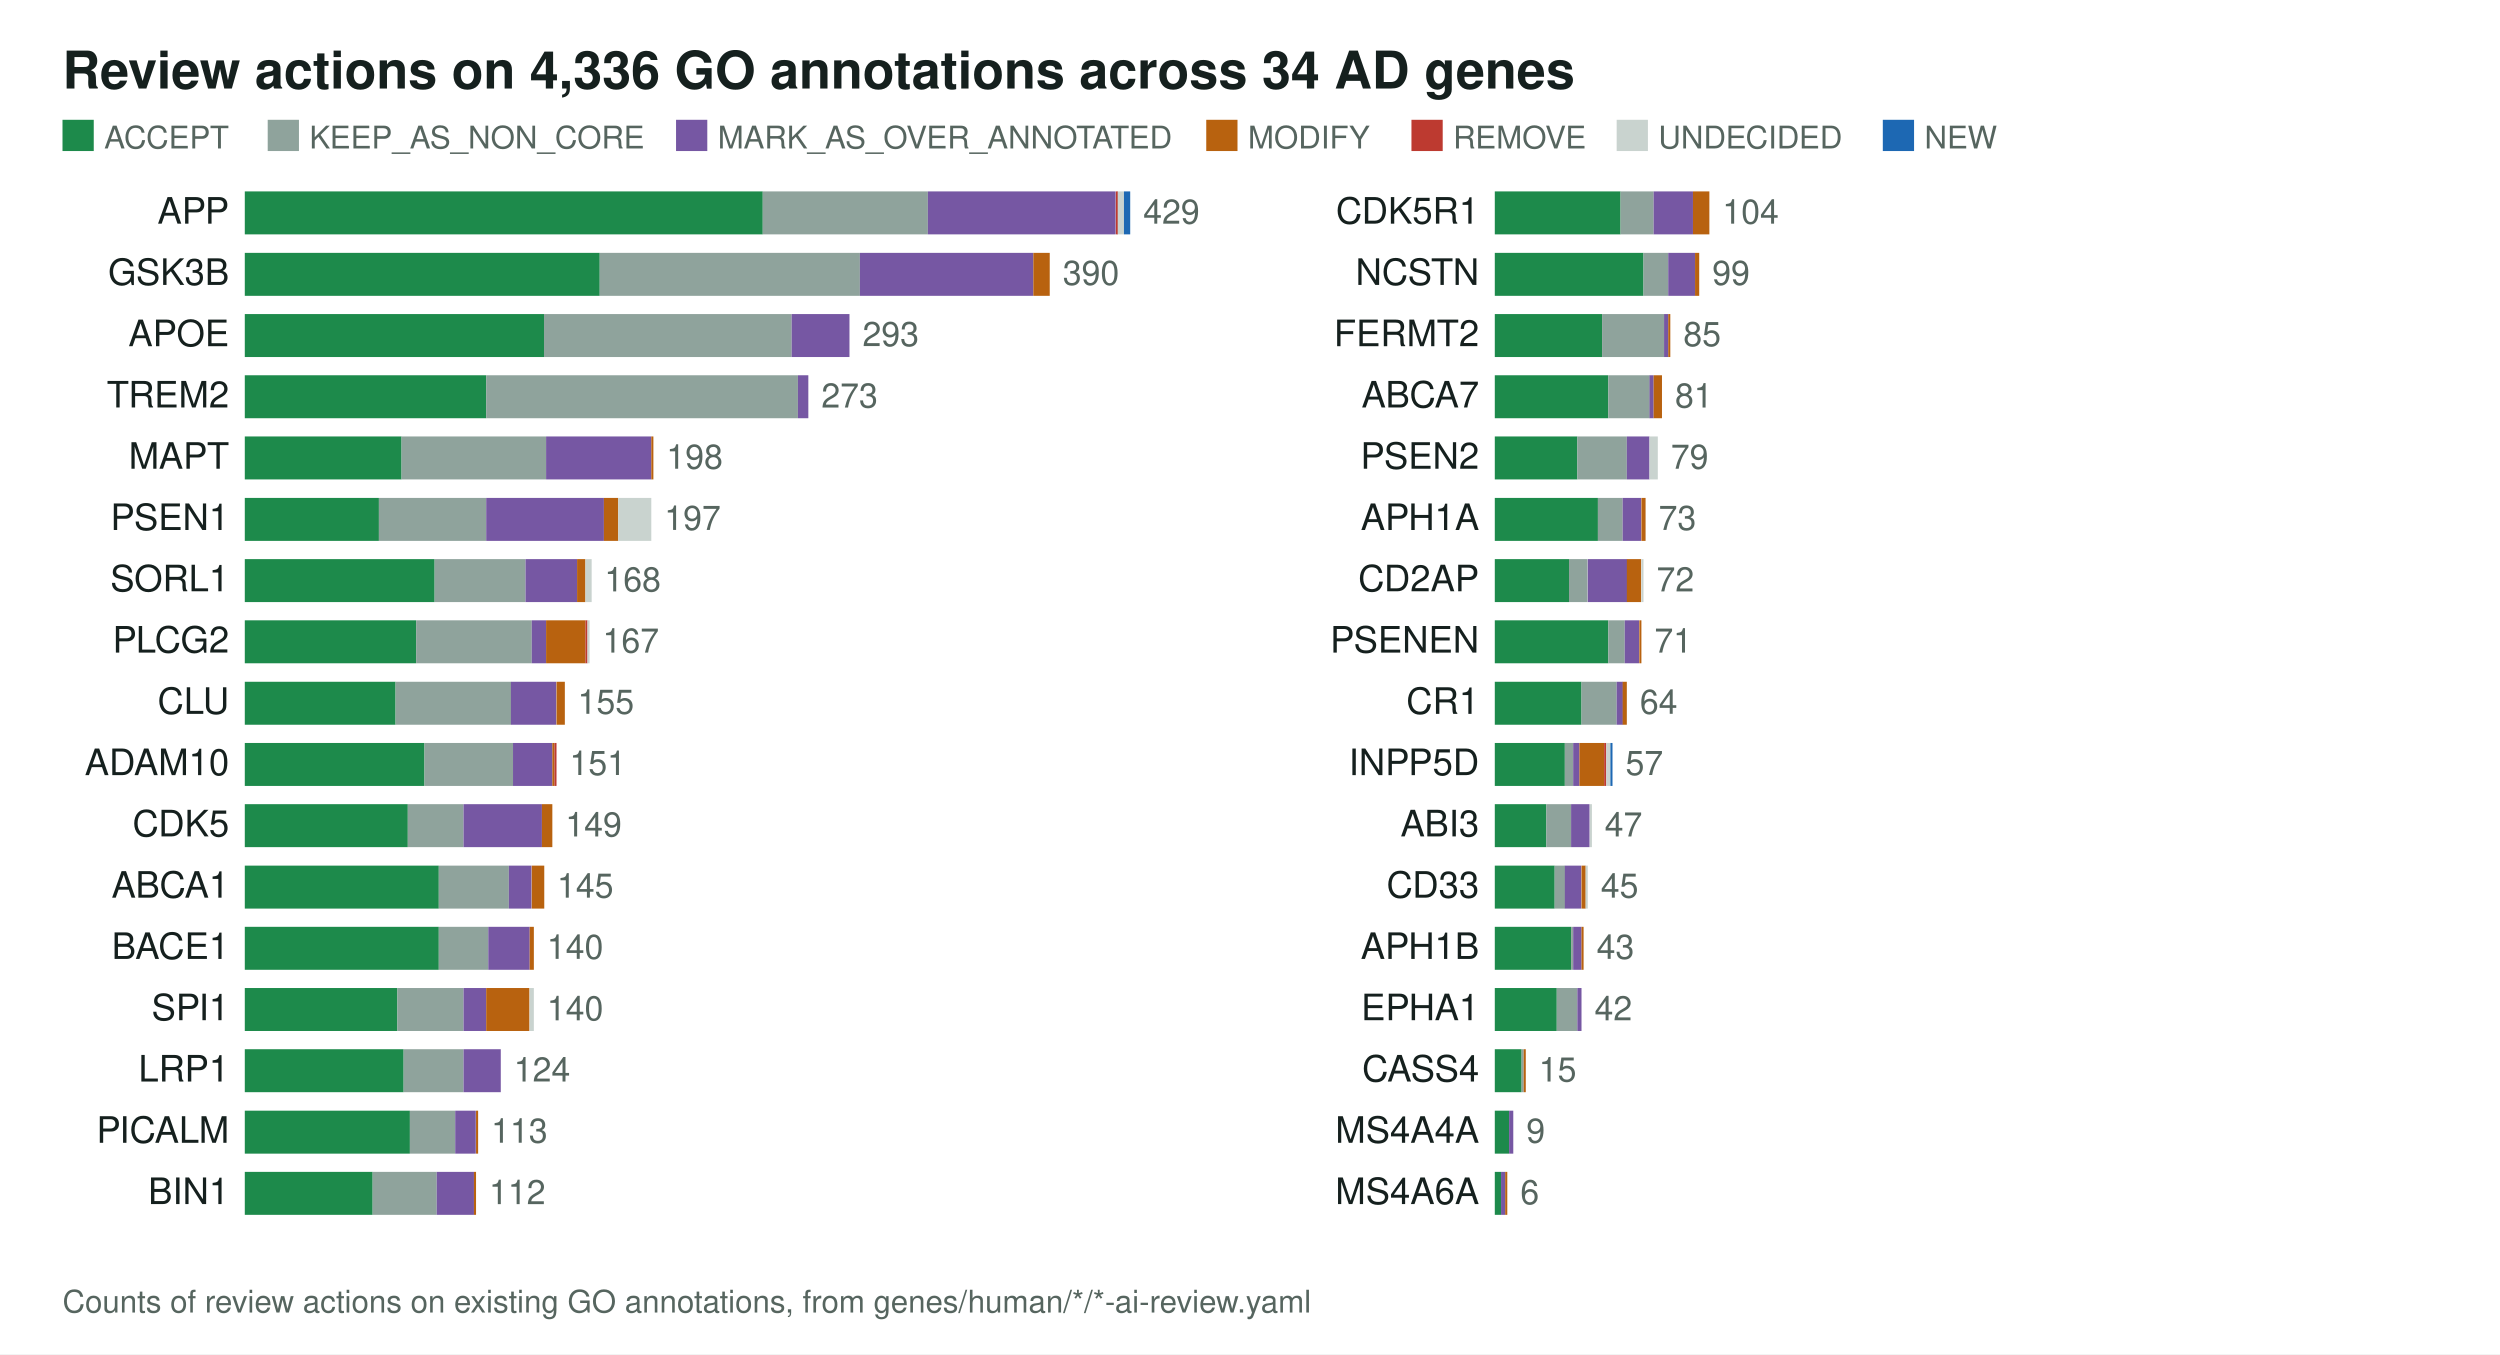
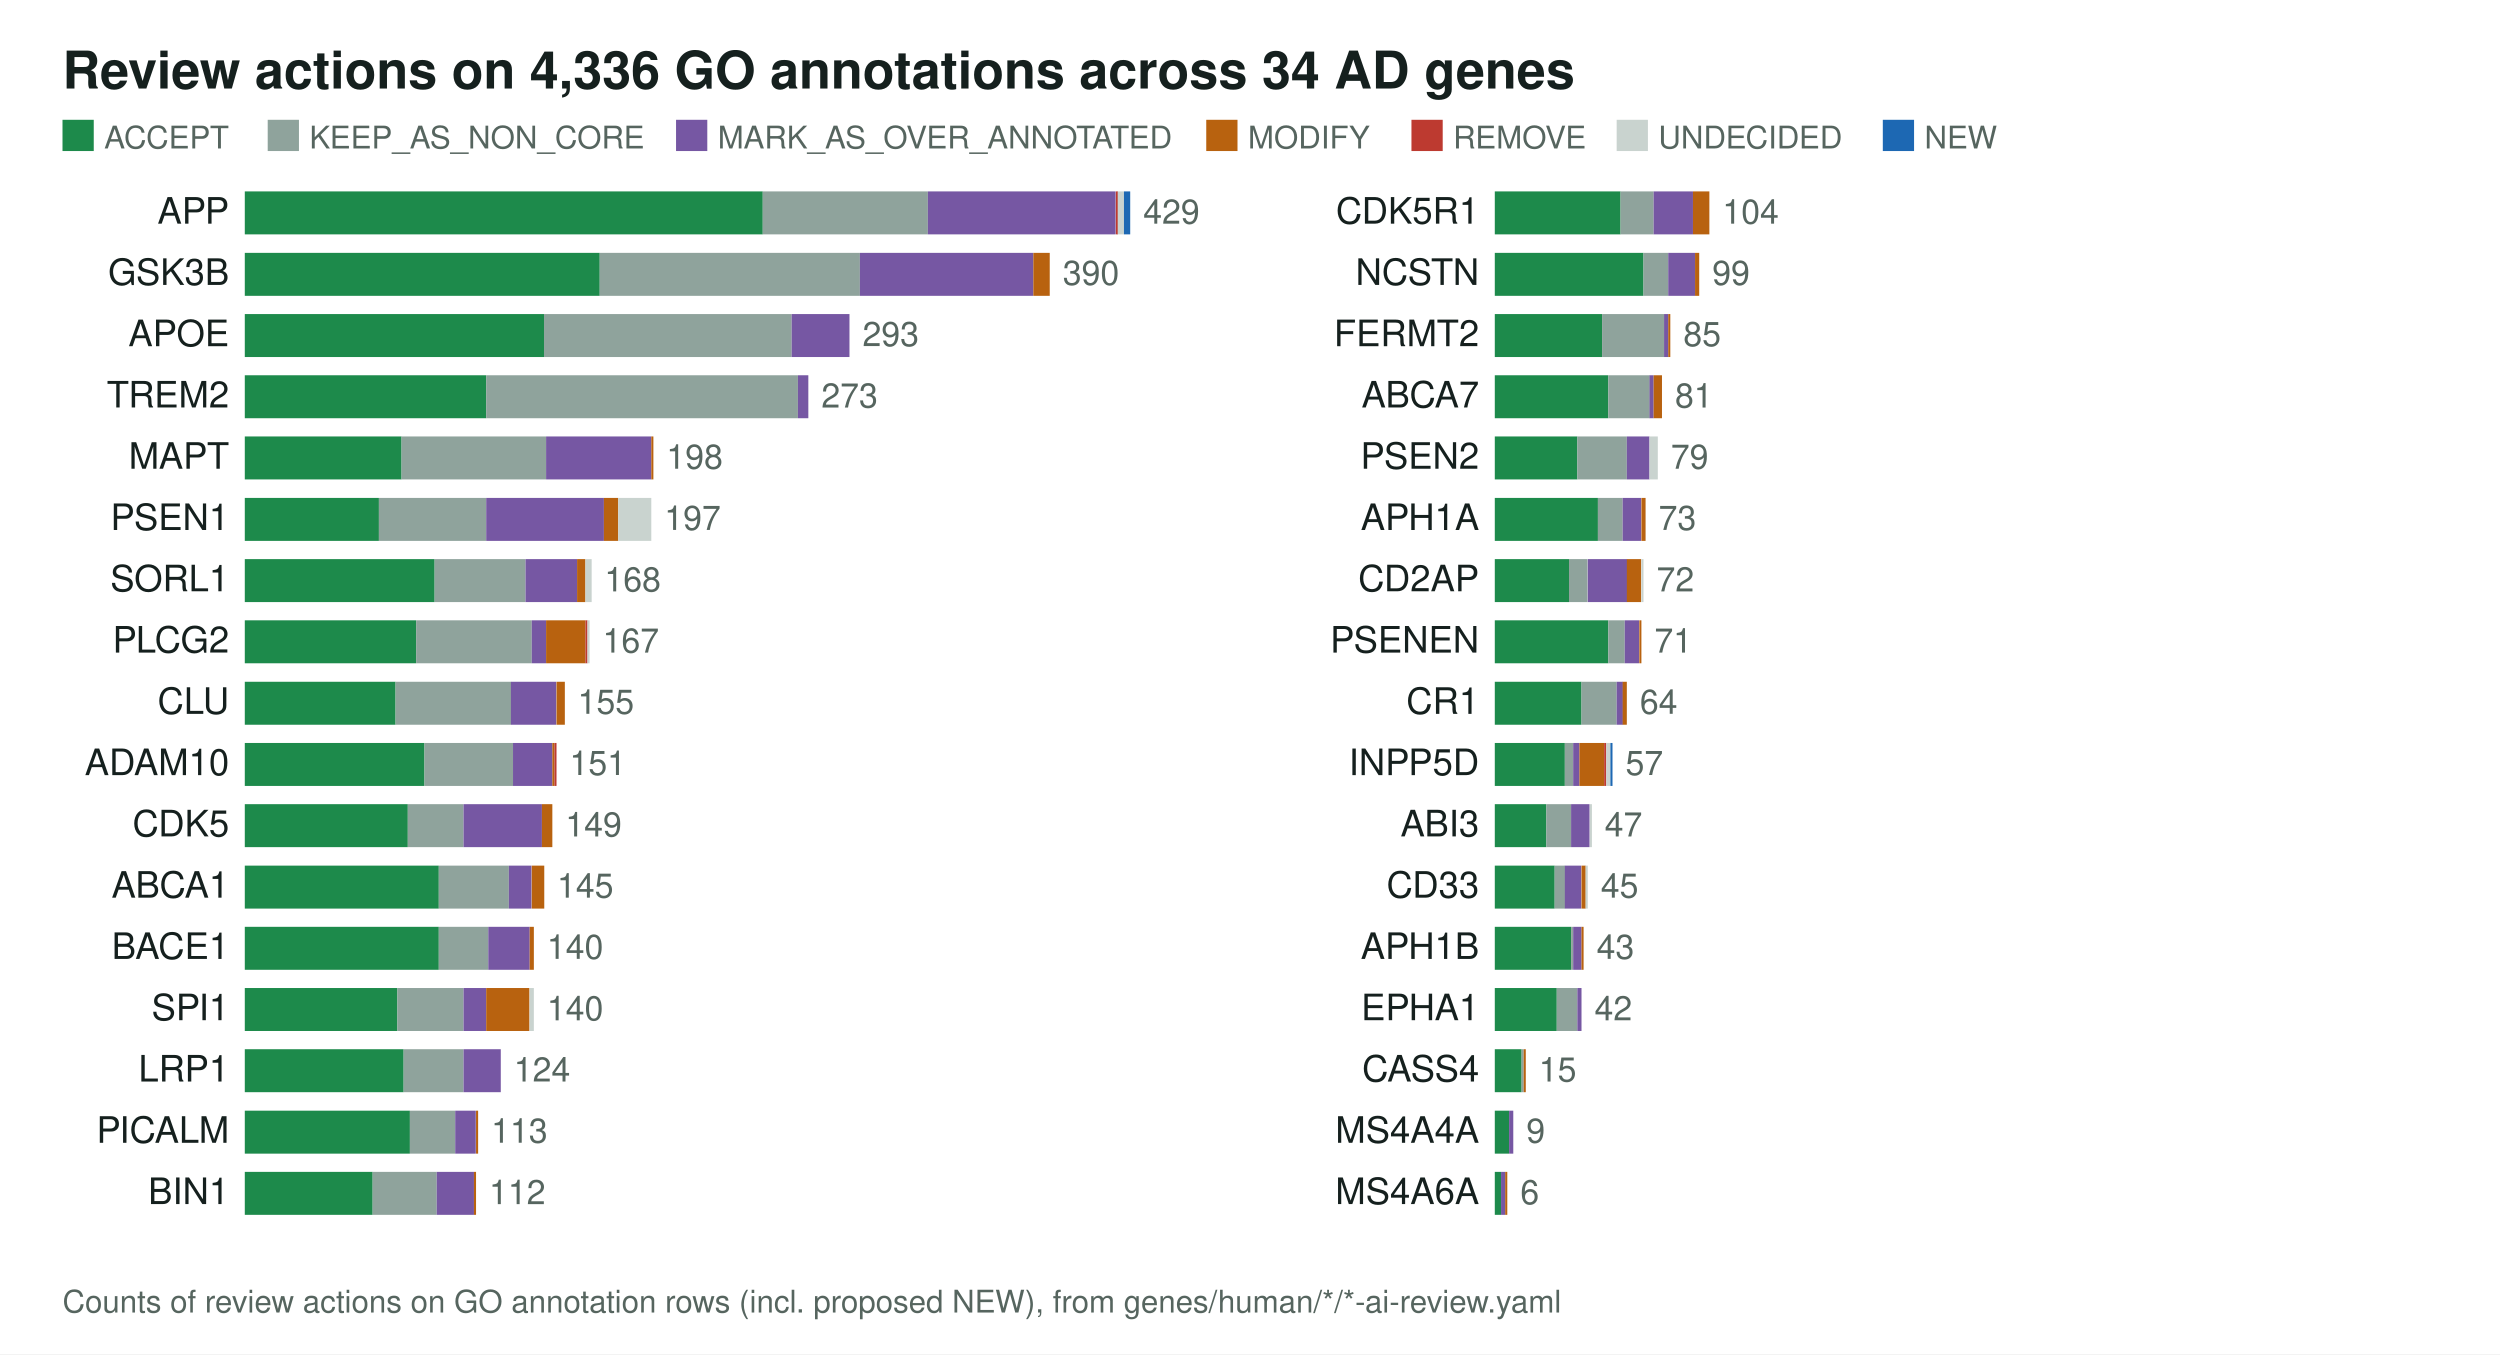
<svg xmlns="http://www.w3.org/2000/svg" viewBox="0 0 960 520" width="960" height="520" font-family="Helvetica, Arial, sans-serif">
  <rect width="960" height="520" fill="#ffffff" />
  <text x="24" y="34" font-size="20" font-weight="bold" fill="#15201e">Review actions on 4,336 GO annotations across 34 AD genes</text>
  <rect x="24" y="46" width="12" height="12" fill="#1d8a4b" />
  <text x="40" y="57" font-size="12" fill="#56655f">ACCEPT</text>
  <rect x="102.8" y="46" width="12" height="12" fill="#8fa39c" />
  <text x="118.8" y="57" font-size="12" fill="#56655f">KEEP_AS_NON_CORE</text>
  <rect x="259.6" y="46" width="12" height="12" fill="#7657a3" />
  <text x="275.6" y="57" font-size="12" fill="#56655f">MARK_AS_OVER_ANNOTATED</text>
  <rect x="463.2" y="46" width="12" height="12" fill="#b8620f" />
  <text x="479.2" y="57" font-size="12" fill="#56655f">MODIFY</text>
  <rect x="542.0" y="46" width="12" height="12" fill="#bd3a30" />
  <text x="558.0" y="57" font-size="12" fill="#56655f">REMOVE</text>
  <rect x="620.8" y="46" width="12" height="12" fill="#c9d3cf" />
  <text x="636.8" y="57" font-size="12" fill="#56655f">UNDECIDED</text>
  <rect x="723.0" y="46" width="12" height="12" fill="#1d68b3" />
  <text x="739.0" y="57" font-size="12" fill="#56655f">NEW</text>
  <text x="88.0" y="85.882" font-size="14" text-anchor="end" fill="#15201e">APP</text>
  <rect x="94.0" y="73.5" width="198.9" height="16.5" fill="#1d8a4b" />
  <rect x="292.9" y="73.5" width="63.4" height="16.5" fill="#8fa39c" />
  <rect x="356.3" y="73.5" width="72.1" height="16.5" fill="#7657a3" />
  <rect x="428.5" y="73.5" width="0.8" height="16.5" fill="#bd3a30" />
  <rect x="429.2" y="73.5" width="2.4" height="16.5" fill="#c9d3cf" />
  <rect x="431.6" y="73.5" width="2.4" height="16.5" fill="#1d68b3" />
  <text x="439.0" y="85.9" font-size="13" fill="#56655f">429</text>
  <text x="88.0" y="109.412" font-size="14" text-anchor="end" fill="#15201e">GSK3B</text>
  <rect x="94.0" y="97.1" width="136.3" height="16.5" fill="#1d8a4b" />
  <rect x="230.3" y="97.1" width="99.9" height="16.5" fill="#8fa39c" />
  <rect x="330.2" y="97.1" width="66.6" height="16.5" fill="#7657a3" />
  <rect x="396.8" y="97.1" width="6.3" height="16.5" fill="#b8620f" />
  <text x="408.1" y="109.4" font-size="13" fill="#56655f">390</text>
  <text x="88.0" y="132.941" font-size="14" text-anchor="end" fill="#15201e">APOE</text>
  <rect x="94.0" y="120.6" width="114.9" height="16.5" fill="#1d8a4b" />
  <rect x="208.9" y="120.6" width="95.1" height="16.5" fill="#8fa39c" />
  <rect x="304.0" y="120.6" width="22.2" height="16.5" fill="#7657a3" />
  <text x="331.2" y="132.9" font-size="13" fill="#56655f">293</text>
  <text x="88.0" y="156.471" font-size="14" text-anchor="end" fill="#15201e">TREM2</text>
  <rect x="94.0" y="144.1" width="92.7" height="16.5" fill="#1d8a4b" />
  <rect x="186.7" y="144.1" width="119.7" height="16.5" fill="#8fa39c" />
  <rect x="306.4" y="144.1" width="4.0" height="16.5" fill="#7657a3" />
  <text x="315.4" y="156.5" font-size="13" fill="#56655f">273</text>
  <text x="88.0" y="180.0" font-size="14" text-anchor="end" fill="#15201e">MAPT</text>
  <rect x="94.0" y="167.6" width="60.2" height="16.5" fill="#1d8a4b" />
  <rect x="154.2" y="167.6" width="55.5" height="16.5" fill="#8fa39c" />
  <rect x="209.7" y="167.6" width="40.4" height="16.5" fill="#7657a3" />
  <rect x="250.1" y="167.6" width="0.8" height="16.5" fill="#b8620f" />
  <text x="255.9" y="180.0" font-size="13" fill="#56655f">198</text>
  <text x="88.0" y="203.529" font-size="14" text-anchor="end" fill="#15201e">PSEN1</text>
  <rect x="94.0" y="191.2" width="51.5" height="16.5" fill="#1d8a4b" />
  <rect x="145.5" y="191.2" width="41.2" height="16.5" fill="#8fa39c" />
  <rect x="186.7" y="191.2" width="45.2" height="16.5" fill="#7657a3" />
  <rect x="231.9" y="191.2" width="5.5" height="16.5" fill="#b8620f" />
  <rect x="237.4" y="191.2" width="12.7" height="16.5" fill="#c9d3cf" />
  <text x="255.1" y="203.5" font-size="13" fill="#56655f">197</text>
  <text x="88.0" y="227.059" font-size="14" text-anchor="end" fill="#15201e">SORL1</text>
  <rect x="94.0" y="214.7" width="72.9" height="16.5" fill="#1d8a4b" />
  <rect x="166.9" y="214.7" width="34.9" height="16.5" fill="#8fa39c" />
  <rect x="201.8" y="214.7" width="19.8" height="16.5" fill="#7657a3" />
  <rect x="221.6" y="214.7" width="3.2" height="16.5" fill="#b8620f" />
  <rect x="224.8" y="214.7" width="2.4" height="16.5" fill="#c9d3cf" />
  <text x="232.1" y="227.1" font-size="13" fill="#56655f">168</text>
  <text x="88.0" y="250.588" font-size="14" text-anchor="end" fill="#15201e">PLCG2</text>
  <rect x="94.0" y="238.2" width="65.8" height="16.5" fill="#1d8a4b" />
  <rect x="159.8" y="238.2" width="44.4" height="16.5" fill="#8fa39c" />
  <rect x="204.2" y="238.2" width="5.5" height="16.5" fill="#7657a3" />
  <rect x="209.7" y="238.2" width="15.1" height="16.5" fill="#b8620f" />
  <rect x="224.8" y="238.2" width="0.8" height="16.5" fill="#bd3a30" />
  <rect x="225.6" y="238.2" width="0.8" height="16.5" fill="#c9d3cf" />
  <text x="231.4" y="250.6" font-size="13" fill="#56655f">167</text>
  <text x="88.0" y="274.118" font-size="14" text-anchor="end" fill="#15201e">CLU</text>
  <rect x="94.0" y="261.8" width="57.9" height="16.5" fill="#1d8a4b" />
  <rect x="151.9" y="261.8" width="44.4" height="16.5" fill="#8fa39c" />
  <rect x="196.2" y="261.8" width="17.4" height="16.5" fill="#7657a3" />
  <rect x="213.7" y="261.8" width="3.2" height="16.5" fill="#b8620f" />
  <text x="221.8" y="274.1" font-size="13" fill="#56655f">155</text>
  <text x="88.0" y="297.647" font-size="14" text-anchor="end" fill="#15201e">ADAM10</text>
  <rect x="94.0" y="285.3" width="69.0" height="16.5" fill="#1d8a4b" />
  <rect x="163.0" y="285.3" width="34.1" height="16.5" fill="#8fa39c" />
  <rect x="197.0" y="285.3" width="15.1" height="16.5" fill="#7657a3" />
  <rect x="212.1" y="285.3" width="0.8" height="16.5" fill="#b8620f" />
  <rect x="212.9" y="285.3" width="0.8" height="16.5" fill="#bd3a30" />
  <text x="218.7" y="297.6" font-size="13" fill="#56655f">151</text>
  <text x="88.0" y="321.176" font-size="14" text-anchor="end" fill="#15201e">CDK5</text>
  <rect x="94.0" y="308.8" width="62.6" height="16.5" fill="#1d8a4b" />
  <rect x="156.6" y="308.8" width="21.4" height="16.5" fill="#8fa39c" />
  <rect x="178.0" y="308.8" width="30.1" height="16.5" fill="#7657a3" />
  <rect x="208.1" y="308.8" width="4.0" height="16.5" fill="#b8620f" />
  <text x="217.1" y="321.2" font-size="13" fill="#56655f">149</text>
  <text x="88.0" y="344.706" font-size="14" text-anchor="end" fill="#15201e">ABCA1</text>
  <rect x="94.0" y="332.4" width="74.5" height="16.5" fill="#1d8a4b" />
  <rect x="168.5" y="332.4" width="26.9" height="16.5" fill="#8fa39c" />
  <rect x="195.4" y="332.4" width="8.7" height="16.5" fill="#7657a3" />
  <rect x="204.2" y="332.4" width="4.8" height="16.5" fill="#b8620f" />
  <text x="213.9" y="344.7" font-size="13" fill="#56655f">145</text>
  <text x="88.0" y="368.235" font-size="14" text-anchor="end" fill="#15201e">BACE1</text>
  <rect x="94.0" y="355.9" width="74.5" height="16.5" fill="#1d8a4b" />
  <rect x="168.5" y="355.9" width="19.0" height="16.5" fill="#8fa39c" />
  <rect x="187.5" y="355.9" width="15.9" height="16.5" fill="#7657a3" />
  <rect x="203.4" y="355.9" width="1.6" height="16.5" fill="#b8620f" />
  <text x="210.0" y="368.2" font-size="13" fill="#56655f">140</text>
  <text x="88.0" y="391.765" font-size="14" text-anchor="end" fill="#15201e">SPI1</text>
  <rect x="94.0" y="379.4" width="58.6" height="16.5" fill="#1d8a4b" />
  <rect x="152.6" y="379.4" width="25.4" height="16.5" fill="#8fa39c" />
  <rect x="178.0" y="379.4" width="8.7" height="16.5" fill="#7657a3" />
  <rect x="186.7" y="379.4" width="16.6" height="16.5" fill="#b8620f" />
  <rect x="203.4" y="379.4" width="1.6" height="16.5" fill="#c9d3cf" />
  <text x="210.0" y="391.8" font-size="13" fill="#56655f">140</text>
  <text x="88.0" y="415.294" font-size="14" text-anchor="end" fill="#15201e">LRP1</text>
  <rect x="94.0" y="402.9" width="61.0" height="16.5" fill="#1d8a4b" />
  <rect x="155.0" y="402.9" width="23.0" height="16.5" fill="#8fa39c" />
  <rect x="178.0" y="402.9" width="14.3" height="16.5" fill="#7657a3" />
  <text x="197.3" y="415.3" font-size="13" fill="#56655f">124</text>
  <text x="88.0" y="438.824" font-size="14" text-anchor="end" fill="#15201e">PICALM</text>
  <rect x="94.0" y="426.5" width="63.4" height="16.5" fill="#1d8a4b" />
  <rect x="157.4" y="426.5" width="17.4" height="16.5" fill="#8fa39c" />
  <rect x="174.8" y="426.5" width="7.9" height="16.5" fill="#7657a3" />
  <rect x="182.8" y="426.5" width="0.8" height="16.5" fill="#b8620f" />
  <text x="188.6" y="438.8" font-size="13" fill="#56655f">113</text>
  <text x="88.0" y="462.353" font-size="14" text-anchor="end" fill="#15201e">BIN1</text>
  <rect x="94.0" y="450.0" width="49.1" height="16.5" fill="#1d8a4b" />
  <rect x="143.1" y="450.0" width="24.6" height="16.5" fill="#8fa39c" />
  <rect x="167.7" y="450.0" width="14.3" height="16.5" fill="#7657a3" />
  <rect x="182.0" y="450.0" width="0.8" height="16.5" fill="#b8620f" />
  <text x="187.8" y="462.4" font-size="13" fill="#56655f">112</text>
  <text x="568.0" y="85.882" font-size="14" text-anchor="end" fill="#15201e">CDK5R1</text>
  <rect x="574.0" y="73.5" width="48.3" height="16.5" fill="#1d8a4b" />
  <rect x="622.3" y="73.5" width="12.7" height="16.5" fill="#8fa39c" />
  <rect x="635.0" y="73.5" width="15.1" height="16.5" fill="#7657a3" />
  <rect x="650.1" y="73.5" width="6.3" height="16.5" fill="#b8620f" />
  <text x="661.4" y="85.9" font-size="13" fill="#56655f">104</text>
  <text x="568.0" y="109.412" font-size="14" text-anchor="end" fill="#15201e">NCSTN</text>
  <rect x="574.0" y="97.1" width="57.1" height="16.5" fill="#1d8a4b" />
  <rect x="631.1" y="97.1" width="9.5" height="16.5" fill="#8fa39c" />
  <rect x="640.6" y="97.1" width="10.3" height="16.5" fill="#7657a3" />
  <rect x="650.9" y="97.1" width="1.6" height="16.5" fill="#b8620f" />
  <text x="657.5" y="109.4" font-size="13" fill="#56655f">99</text>
  <text x="568.0" y="132.941" font-size="14" text-anchor="end" fill="#15201e">FERMT2</text>
  <rect x="574.0" y="120.6" width="41.2" height="16.5" fill="#1d8a4b" />
  <rect x="615.2" y="120.6" width="23.8" height="16.5" fill="#8fa39c" />
  <rect x="639.0" y="120.6" width="1.6" height="16.5" fill="#7657a3" />
  <rect x="640.6" y="120.6" width="0.8" height="16.5" fill="#b8620f" />
  <text x="646.4" y="132.9" font-size="13" fill="#56655f">85</text>
  <text x="568.0" y="156.471" font-size="14" text-anchor="end" fill="#15201e">ABCA7</text>
  <rect x="574.0" y="144.1" width="43.6" height="16.5" fill="#1d8a4b" />
  <rect x="617.6" y="144.1" width="15.9" height="16.5" fill="#8fa39c" />
  <rect x="633.4" y="144.1" width="1.6" height="16.5" fill="#7657a3" />
  <rect x="635.0" y="144.1" width="3.2" height="16.5" fill="#b8620f" />
  <text x="643.2" y="156.5" font-size="13" fill="#56655f">81</text>
  <text x="568.0" y="180.0" font-size="14" text-anchor="end" fill="#15201e">PSEN2</text>
  <rect x="574.0" y="167.6" width="31.7" height="16.5" fill="#1d8a4b" />
  <rect x="605.7" y="167.6" width="19.0" height="16.5" fill="#8fa39c" />
  <rect x="624.7" y="167.6" width="8.7" height="16.5" fill="#7657a3" />
  <rect x="633.4" y="167.6" width="3.2" height="16.5" fill="#c9d3cf" />
  <text x="641.6" y="180.0" font-size="13" fill="#56655f">79</text>
  <text x="568.0" y="203.529" font-size="14" text-anchor="end" fill="#15201e">APH1A</text>
  <rect x="574.0" y="191.2" width="39.6" height="16.5" fill="#1d8a4b" />
  <rect x="613.6" y="191.2" width="9.5" height="16.5" fill="#8fa39c" />
  <rect x="623.1" y="191.2" width="7.1" height="16.5" fill="#7657a3" />
  <rect x="630.3" y="191.2" width="1.6" height="16.5" fill="#b8620f" />
  <text x="636.9" y="203.5" font-size="13" fill="#56655f">73</text>
  <text x="568.0" y="227.059" font-size="14" text-anchor="end" fill="#15201e">CD2AP</text>
  <rect x="574.0" y="214.7" width="28.5" height="16.5" fill="#1d8a4b" />
  <rect x="602.5" y="214.7" width="7.1" height="16.5" fill="#8fa39c" />
  <rect x="609.7" y="214.7" width="15.1" height="16.5" fill="#7657a3" />
  <rect x="624.7" y="214.7" width="5.5" height="16.5" fill="#b8620f" />
  <rect x="630.3" y="214.7" width="0.8" height="16.5" fill="#c9d3cf" />
  <text x="636.1" y="227.1" font-size="13" fill="#56655f">72</text>
  <text x="568.0" y="250.588" font-size="14" text-anchor="end" fill="#15201e">PSENEN</text>
  <rect x="574.0" y="238.2" width="43.6" height="16.5" fill="#1d8a4b" />
  <rect x="617.6" y="238.2" width="6.3" height="16.5" fill="#8fa39c" />
  <rect x="623.9" y="238.2" width="5.5" height="16.5" fill="#7657a3" />
  <rect x="629.5" y="238.2" width="0.8" height="16.5" fill="#b8620f" />
  <text x="635.3" y="250.6" font-size="13" fill="#56655f">71</text>
  <text x="568.0" y="274.118" font-size="14" text-anchor="end" fill="#15201e">CR1</text>
  <rect x="574.0" y="261.8" width="33.3" height="16.5" fill="#1d8a4b" />
  <rect x="607.3" y="261.8" width="13.5" height="16.5" fill="#8fa39c" />
  <rect x="620.8" y="261.8" width="2.4" height="16.5" fill="#7657a3" />
  <rect x="623.1" y="261.8" width="1.6" height="16.5" fill="#b8620f" />
  <text x="629.7" y="274.1" font-size="13" fill="#56655f">64</text>
  <text x="568.0" y="297.647" font-size="14" text-anchor="end" fill="#15201e">INPP5D</text>
  <rect x="574.0" y="285.3" width="26.9" height="16.5" fill="#1d8a4b" />
  <rect x="600.9" y="285.3" width="3.2" height="16.5" fill="#8fa39c" />
  <rect x="604.1" y="285.3" width="2.4" height="16.5" fill="#7657a3" />
  <rect x="606.5" y="285.3" width="9.5" height="16.5" fill="#b8620f" />
  <rect x="616.0" y="285.3" width="0.8" height="16.5" fill="#bd3a30" />
  <rect x="616.8" y="285.3" width="1.6" height="16.5" fill="#c9d3cf" />
  <rect x="618.4" y="285.3" width="0.8" height="16.5" fill="#1d68b3" />
  <text x="624.2" y="297.6" font-size="13" fill="#56655f">57</text>
  <text x="568.0" y="321.176" font-size="14" text-anchor="end" fill="#15201e">ABI3</text>
  <rect x="574.0" y="308.8" width="19.8" height="16.5" fill="#1d8a4b" />
  <rect x="593.8" y="308.8" width="9.5" height="16.5" fill="#8fa39c" />
  <rect x="603.3" y="308.8" width="7.1" height="16.5" fill="#7657a3" />
  <rect x="610.5" y="308.8" width="0.8" height="16.5" fill="#c9d3cf" />
  <text x="616.2" y="321.2" font-size="13" fill="#56655f">47</text>
  <text x="568.0" y="344.706" font-size="14" text-anchor="end" fill="#15201e">CD33</text>
  <rect x="574.0" y="332.4" width="23.0" height="16.5" fill="#1d8a4b" />
  <rect x="597.0" y="332.4" width="4.0" height="16.5" fill="#8fa39c" />
  <rect x="600.9" y="332.4" width="6.3" height="16.5" fill="#7657a3" />
  <rect x="607.3" y="332.4" width="1.6" height="16.5" fill="#b8620f" />
  <rect x="608.9" y="332.4" width="0.8" height="16.5" fill="#c9d3cf" />
  <text x="614.7" y="344.7" font-size="13" fill="#56655f">45</text>
  <text x="568.0" y="368.235" font-size="14" text-anchor="end" fill="#15201e">APH1B</text>
  <rect x="574.0" y="355.9" width="29.3" height="16.5" fill="#1d8a4b" />
  <rect x="603.3" y="355.9" width="0.8" height="16.5" fill="#8fa39c" />
  <rect x="604.1" y="355.9" width="3.2" height="16.5" fill="#7657a3" />
  <rect x="607.3" y="355.9" width="0.8" height="16.5" fill="#b8620f" />
  <text x="613.1" y="368.2" font-size="13" fill="#56655f">43</text>
  <text x="568.0" y="391.765" font-size="14" text-anchor="end" fill="#15201e">EPHA1</text>
  <rect x="574.0" y="379.4" width="23.8" height="16.5" fill="#1d8a4b" />
  <rect x="597.8" y="379.4" width="7.9" height="16.5" fill="#8fa39c" />
  <rect x="605.7" y="379.4" width="1.6" height="16.5" fill="#7657a3" />
  <text x="612.3" y="391.8" font-size="13" fill="#56655f">42</text>
  <text x="568.0" y="415.294" font-size="14" text-anchor="end" fill="#15201e">CASS4</text>
  <rect x="574.0" y="402.9" width="10.3" height="16.5" fill="#1d8a4b" />
  <rect x="584.3" y="402.9" width="0.8" height="16.5" fill="#8fa39c" />
  <rect x="585.1" y="402.9" width="0.8" height="16.5" fill="#b8620f" />
  <text x="590.9" y="415.3" font-size="13" fill="#56655f">15</text>
  <text x="568.0" y="438.824" font-size="14" text-anchor="end" fill="#15201e">MS4A4A</text>
  <rect x="574.0" y="426.5" width="5.5" height="16.5" fill="#1d8a4b" />
  <rect x="579.5" y="426.5" width="1.6" height="16.5" fill="#7657a3" />
  <text x="586.1" y="438.8" font-size="13" fill="#56655f">9</text>
  <text x="568.0" y="462.353" font-size="14" text-anchor="end" fill="#15201e">MS4A6A</text>
  <rect x="574.0" y="450.0" width="2.4" height="16.5" fill="#1d8a4b" />
  <rect x="576.4" y="450.0" width="1.6" height="16.5" fill="#7657a3" />
  <rect x="578.0" y="450.0" width="0.8" height="16.5" fill="#b8620f" />
  <text x="583.8" y="462.4" font-size="13" fill="#56655f">6</text>
-   <text x="24" y="504" font-size="12" fill="#56655f">Counts of review actions on existing GO annotations, from genes/human/*/*-ai-review.yaml</text>
+   <text x="24" y="504" font-size="12" fill="#56655f">Counts of review actions on GO annotation rows (incl. proposed NEW), from genes/human/*/*-ai-review.yaml</text>
</svg>
